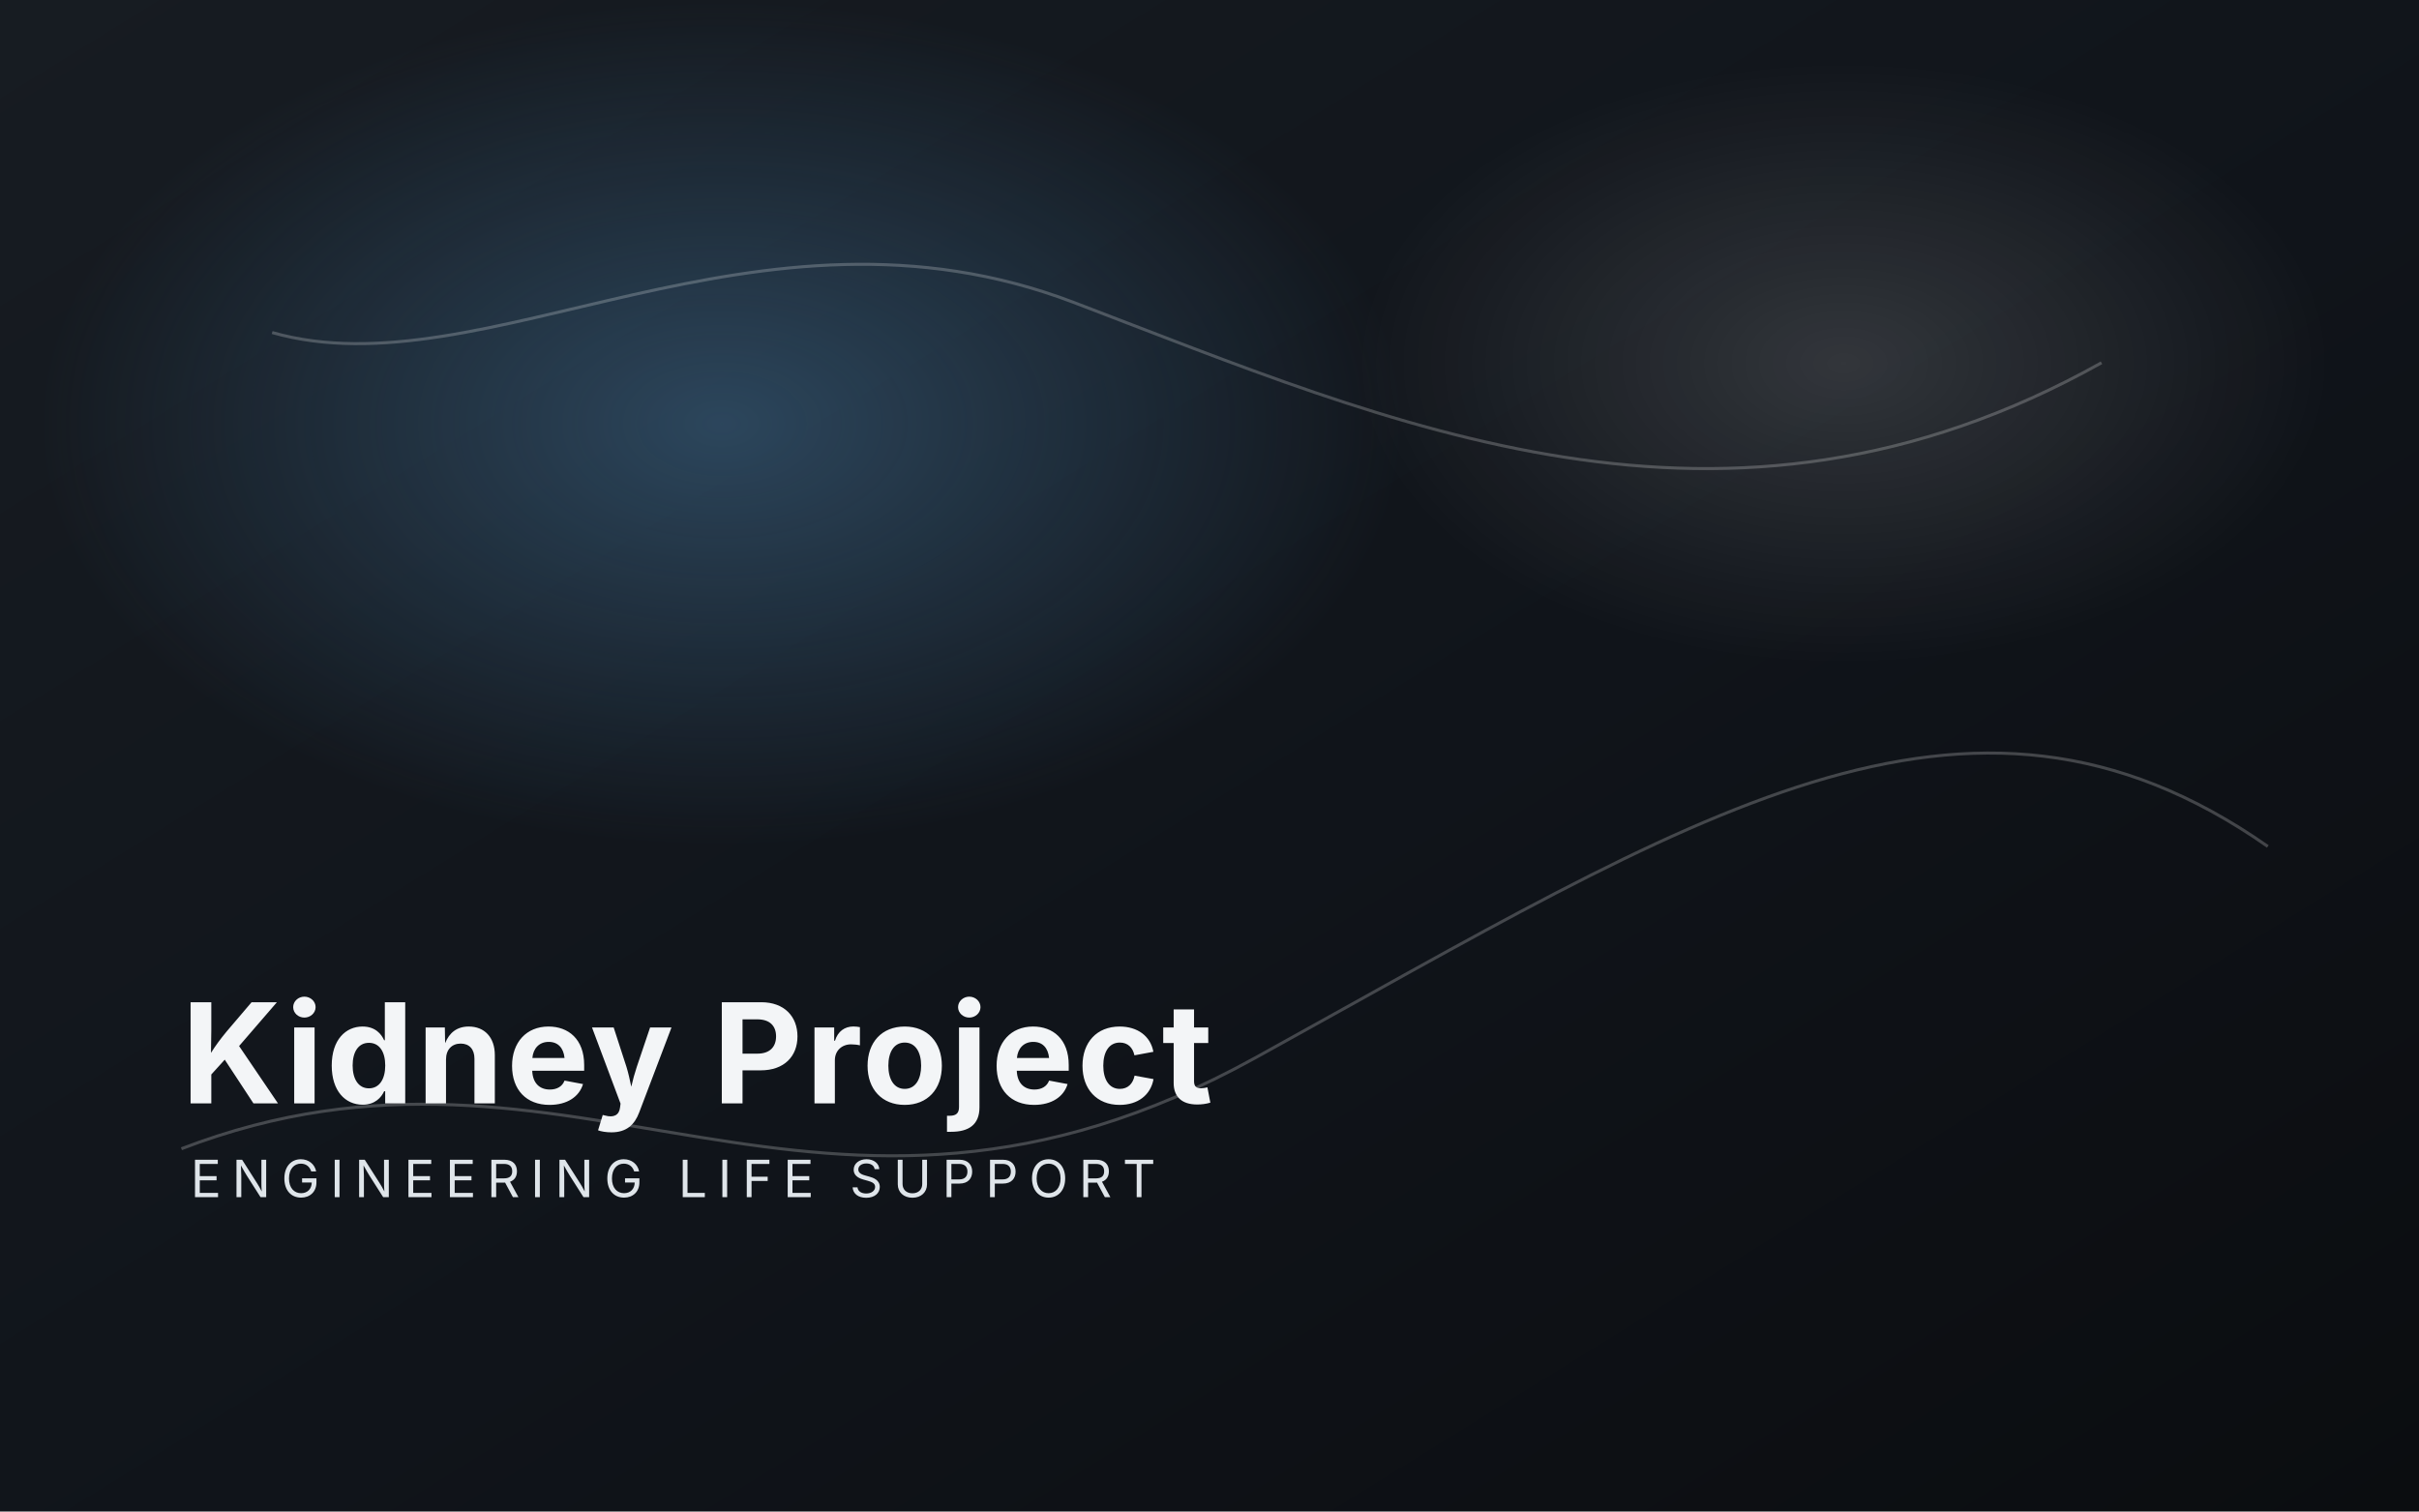
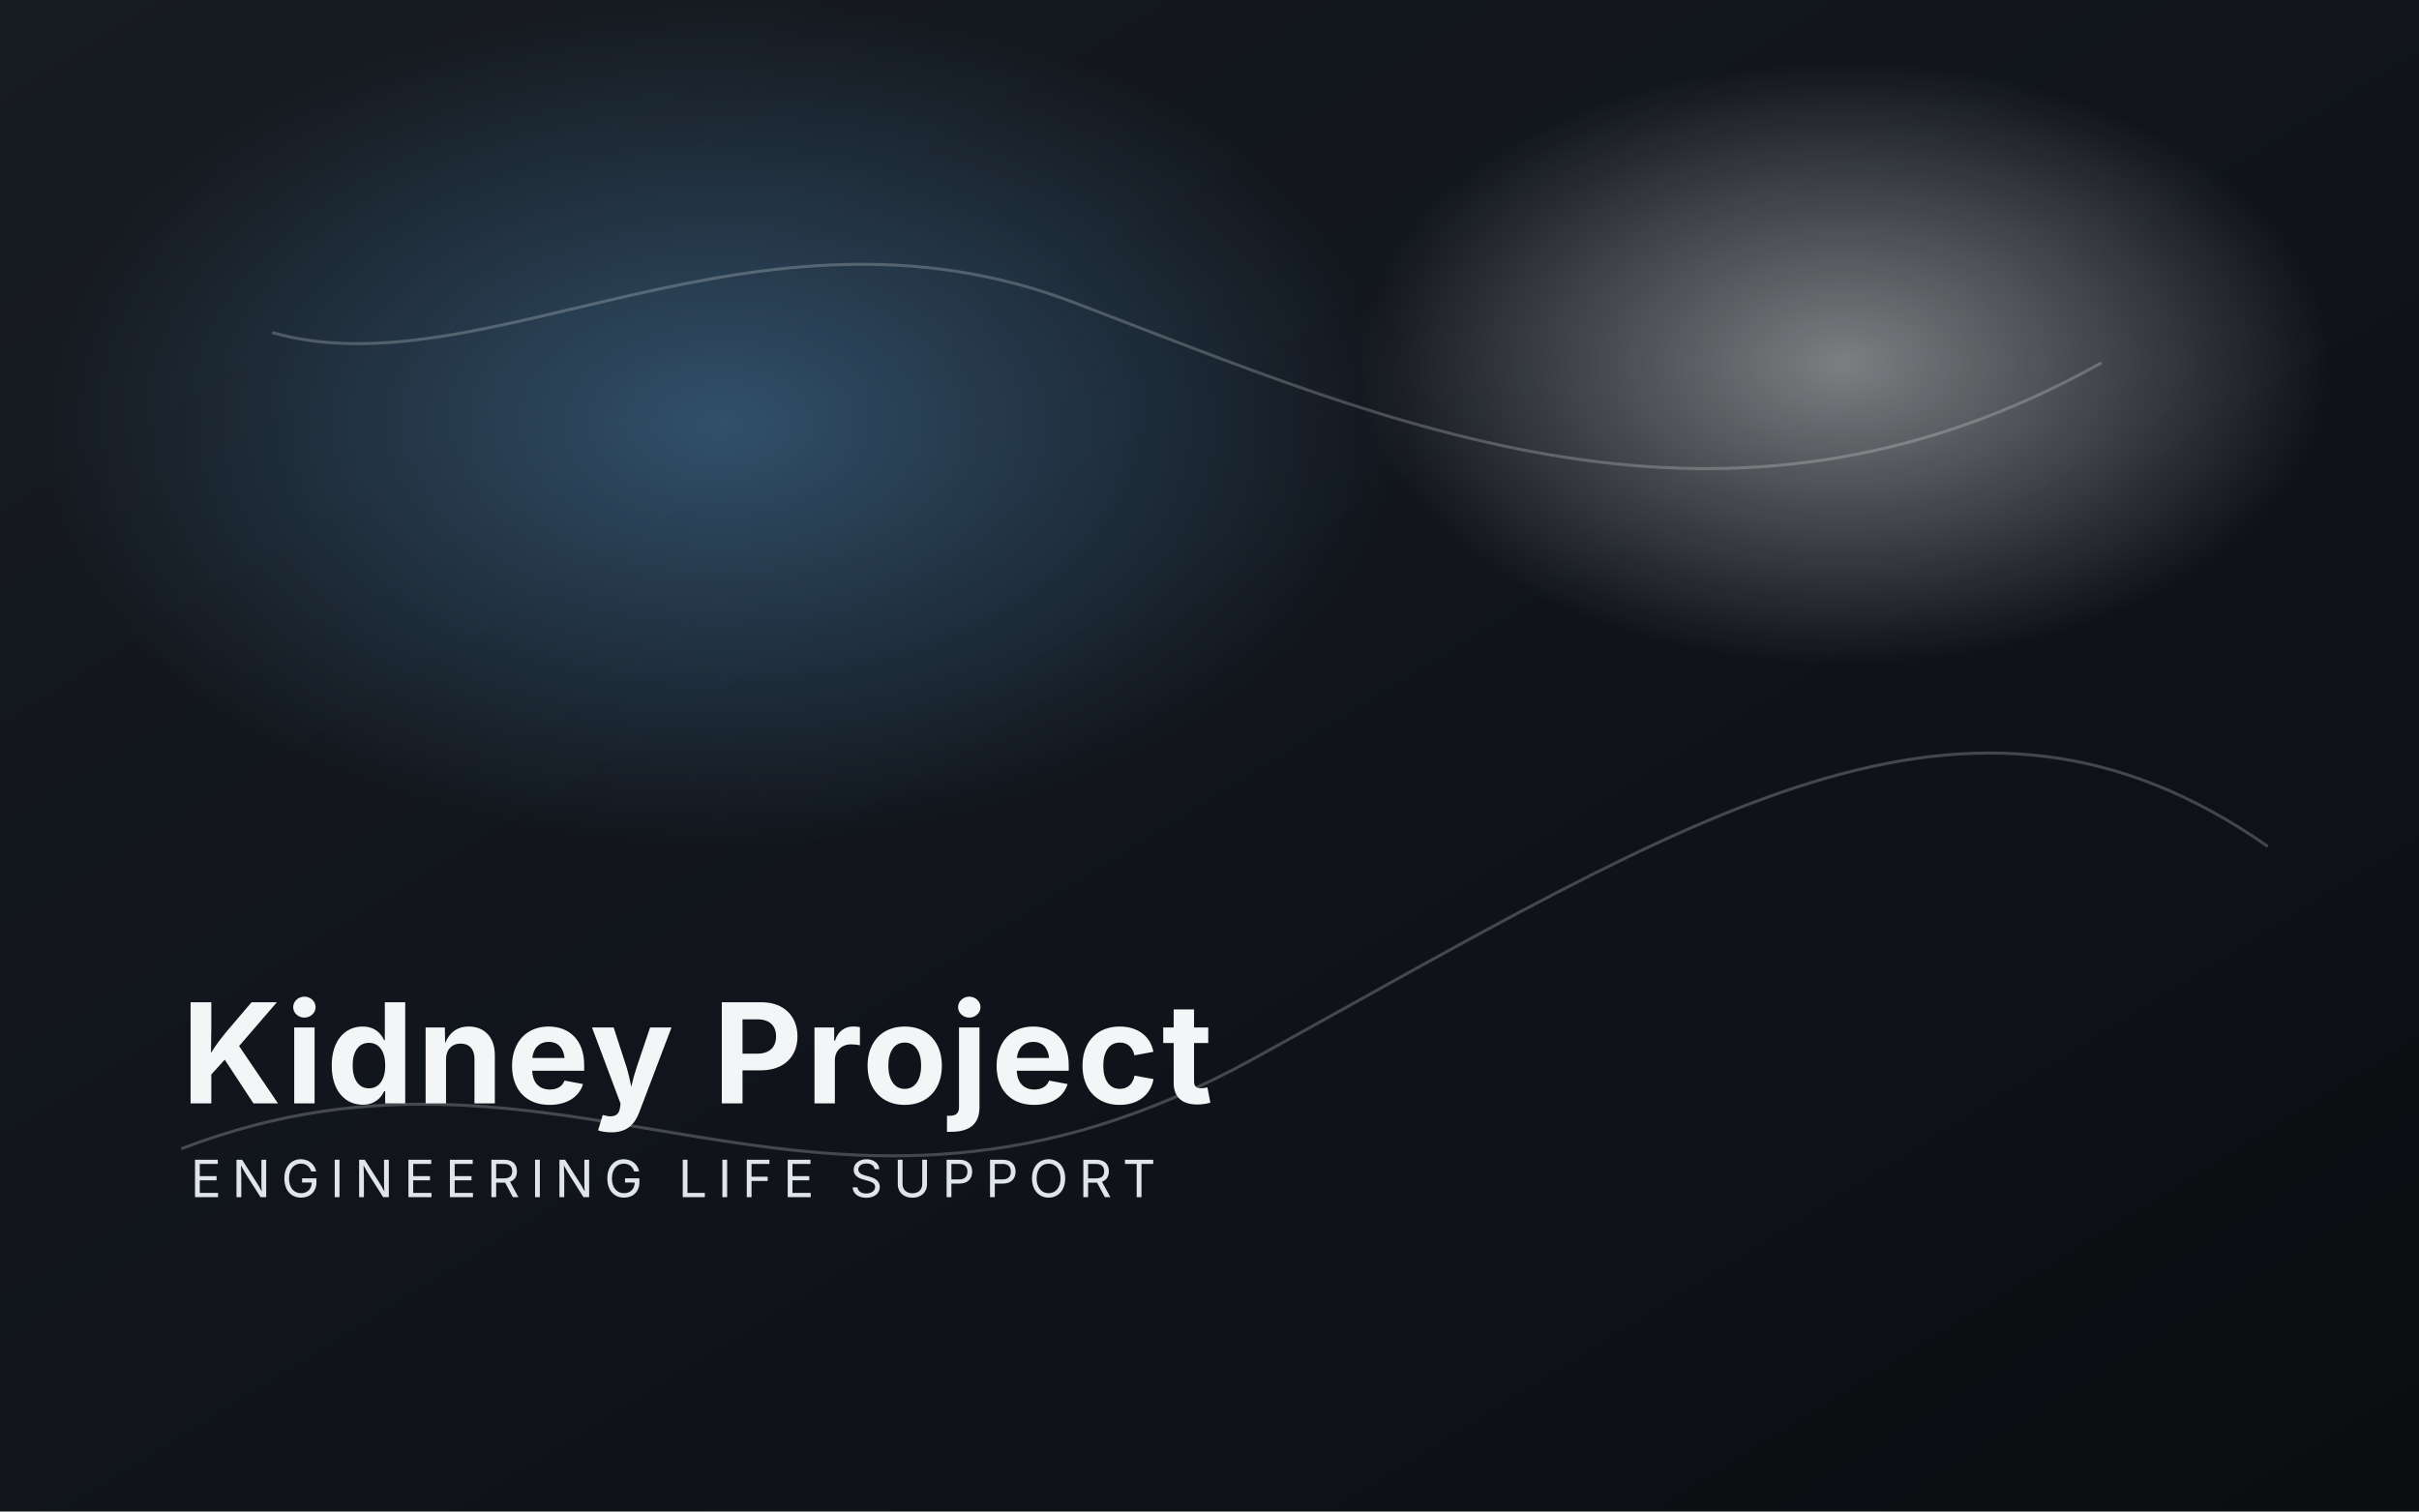
- <svg xmlns="http://www.w3.org/2000/svg" width="1600" height="1000" viewBox="0 0 1600 1000" role="img" aria-label="Kidney Project">
-   <defs>
+ <svg xmlns="http://www.w3.org/2000/svg" width="1600" height="1000" viewBox="0 0 1600 1000" role="img" aria-label="Kidney Project" version="1.1" id="svg11">
+   <defs id="defs7">
    <linearGradient id="bg" x1="0" y1="0" x2="1" y2="1">
-       <stop offset="0%" stop-color="#171c22" />
-       <stop offset="55%" stop-color="#10141a" />
-       <stop offset="100%" stop-color="#0b0d10" />
+       <stop offset="0%" stop-color="#171c22" id="stop1" />
+       <stop offset="55%" stop-color="#10141a" id="stop2" />
+       <stop offset="100%" stop-color="#0b0d10" id="stop3" />
    </linearGradient>
    <radialGradient id="glow1" cx="30%" cy="28%" r="28%">
-       <stop offset="0%" stop-color="#4a7ea8" stop-opacity="0.45" />
-       <stop offset="100%" stop-color="#4a7ea8" stop-opacity="0" />
+       <stop offset="0" stop-color="#4a7ea8" stop-opacity="0.45" id="stop4" style="stop-color:#4a7ea8;stop-opacity:0.55;" />
+       <stop offset="100%" stop-color="#4a7ea8" stop-opacity="0" id="stop5" />
    </radialGradient>
    <radialGradient id="glow2" cx="76%" cy="24%" r="20%">
-       <stop offset="0%" stop-color="#ffffff" stop-opacity="0.14" />
-       <stop offset="100%" stop-color="#ffffff" stop-opacity="0" />
+       <stop offset="0" stop-color="#ffffff" stop-opacity="0.14" id="stop6" style="stop-color:#ffffff;stop-opacity:0.45;" />
+       <stop offset="100%" stop-color="#ffffff" stop-opacity="0" id="stop7" />
    </radialGradient>
  </defs>
-   <rect width="1600" height="1000" fill="url(#bg)" />
-   <rect width="1600" height="1000" fill="url(#glow1)" />
-   <rect width="1600" height="1000" fill="url(#glow2)" />
-   <g opacity="0.22" stroke="#ffffff" stroke-width="2" fill="none">
-     <path d="M120 760 C380 660, 540 860, 830 700 S1300 420, 1500 560" />
-     <path d="M180 220 C320 260, 500 120, 710 200 S1140 380, 1390 240" />
+   <rect width="1600" height="1000" fill="url(#bg)" id="rect7" />
+   <rect width="1600" height="1000" fill="url(#glow1)" id="rect8" x="0" y="0" style="display:inline" />
+   <rect width="1600" height="1000" fill="url(#glow2)" id="rect9" />
+   <g opacity="0.22" stroke="#ffffff" stroke-width="2" fill="none" id="g10">
+     <path d="M120 760 C380 660, 540 860, 830 700 S1300 420, 1500 560" id="path9" />
+     <path d="M180 220 C320 260, 500 120, 710 200 S1140 380, 1390 240" id="path10" />
  </g>
-   <g>
-     <text x="120" y="730" fill="#f3f5f7" font-family="Inter, Arial, sans-serif" font-size="92" font-weight="700" letter-spacing="2">Kidney Project</text>
-     <text x="126" y="792" fill="#dfe5ea" font-family="Inter, Arial, sans-serif" font-size="34" letter-spacing="7">ENGINEERING LIFE SUPPORT</text>
+   <g id="g11">
+     <text x="120" y="730" fill="#f3f5f7" font-family="Inter, Arial, sans-serif" font-size="92" font-weight="700" letter-spacing="2" id="text10">Kidney Project</text>
+     <text x="126" y="792" fill="#dfe5ea" font-family="Inter, Arial, sans-serif" font-size="34" letter-spacing="7" id="text11">ENGINEERING LIFE SUPPORT</text>
  </g>
</svg>
